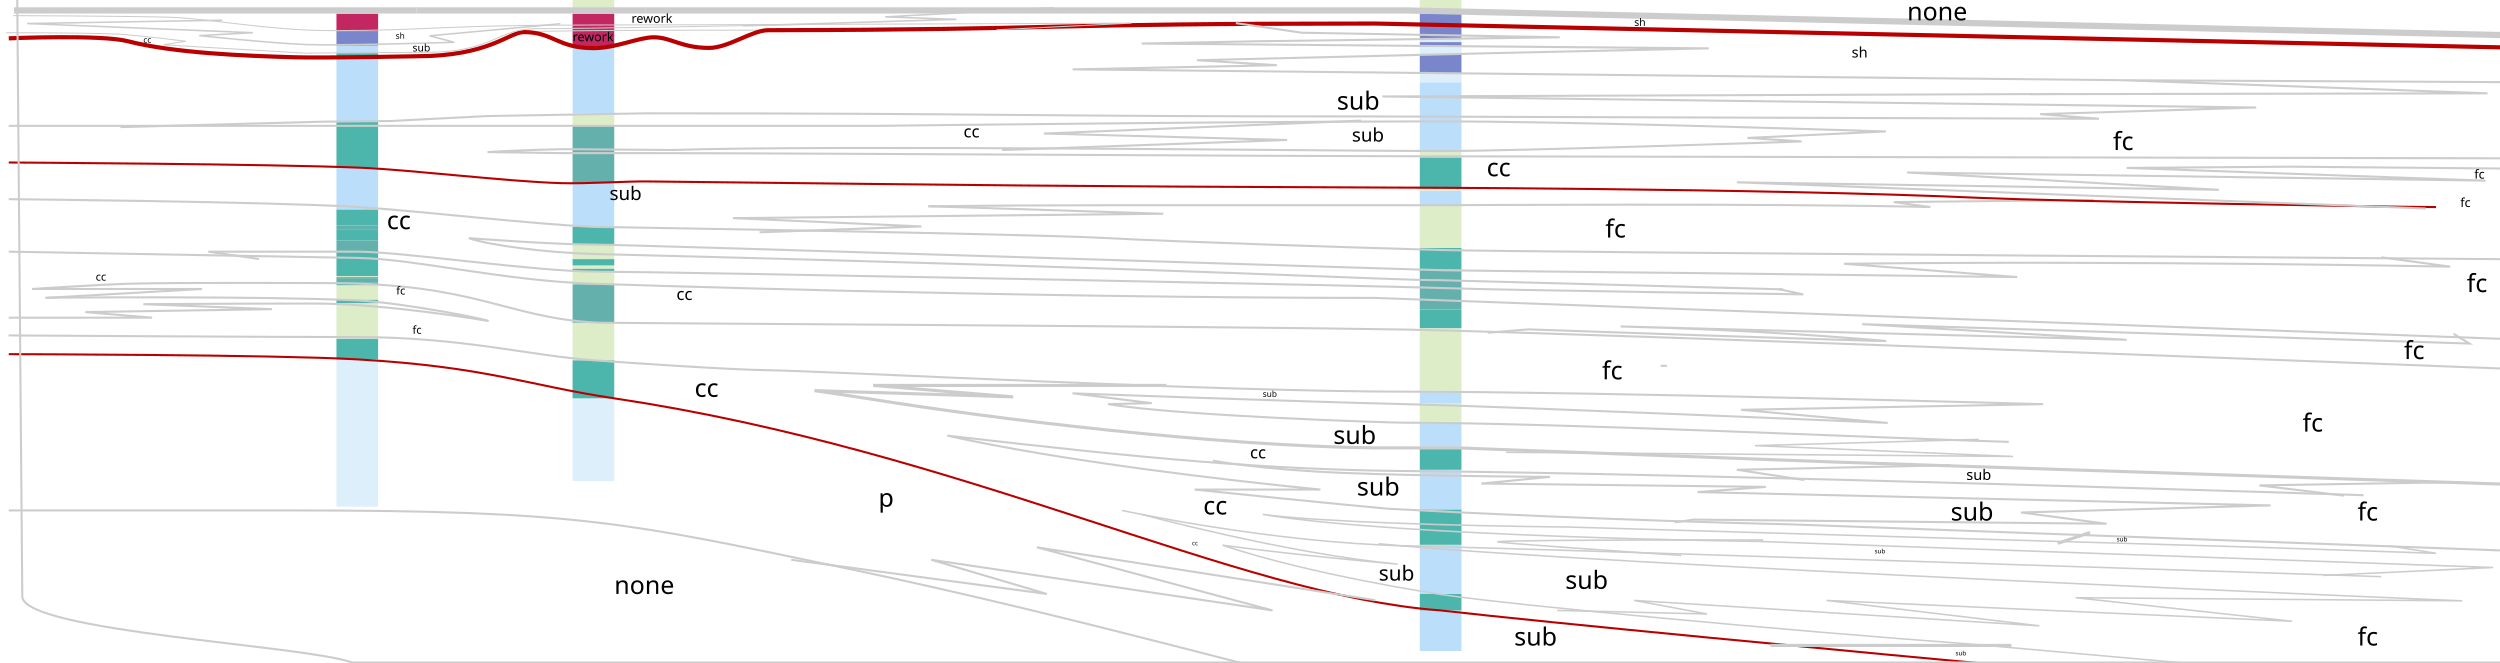
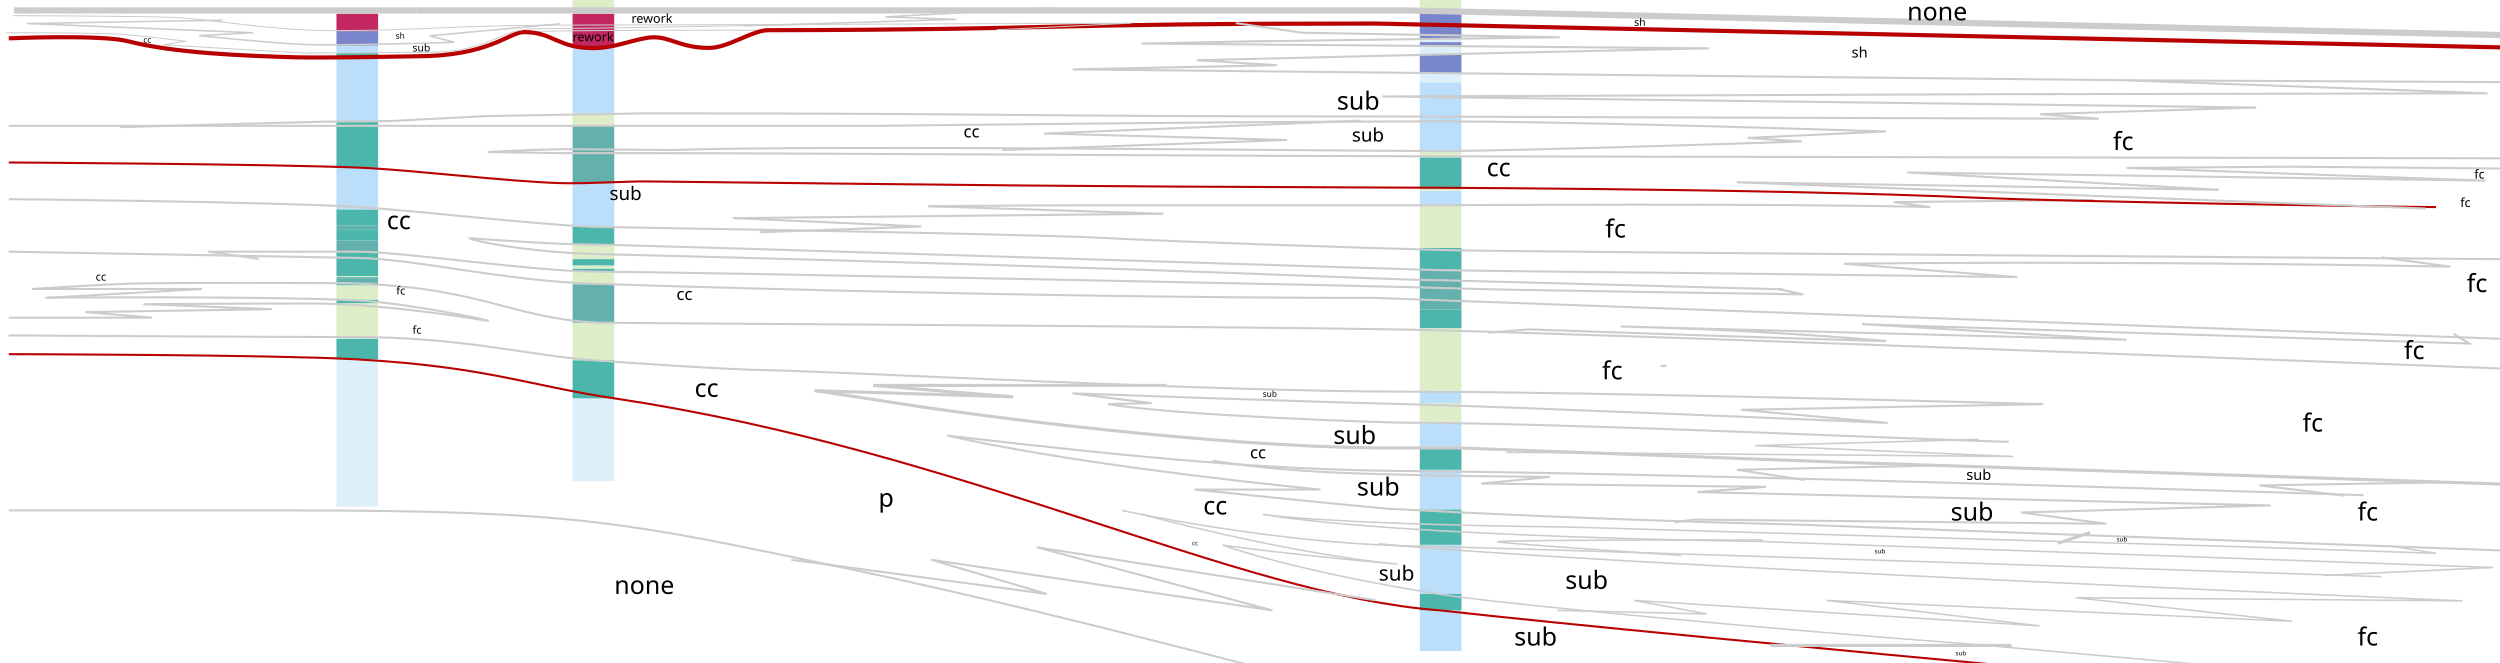
<svg xmlns="http://www.w3.org/2000/svg" version="1.1" id="Layer_1" x="0px" y="0px" width="1200px" height="318px" viewBox="0 0 1200 318" enable-background="new 0 0 1200 318" xml:space="preserve">
  <g id="Layer_1_1_">
    <g display="none">
      <g display="inline">
        <path fill="none" stroke="#FFCCCC" stroke-width="3" d="M160,92.1h40 M200,92.1c35,0,35,2.7,70,2.7h40" />
        <path fill="none" stroke="#FFCCCC" stroke-width="3" d="M160,92.1h40 M200,92.1c35,0,35,2.7,70,2.7h40 M310,94.8     c175,0,175-0.6,350-0.6h40" />
      </g>
      <g display="inline">
        <path fill="none" stroke="#CCCCCC" d="M160,70h40 M200,70c35,0,35,3.5,70,3.5h40" />
      </g>
      <g display="inline">
        <path fill="none" stroke="#FFCCCC" stroke-width="1.5" d="M160,123h40 M200,123c35,0,35,11,70,11h40" />
        <path fill="none" stroke="#FFCCCC" stroke-width="1.5" d="M160,123h40 M200,123c35,0,35,11,70,11h40 M310,134c175,0,175,9,350,9     h40" />
      </g>
      <g display="inline">
        <path fill="none" stroke="#FFCCCC" stroke-width="1.5" d="M160,24h40 M200,24c35,0,35-1,70-1h40" />
        <path fill="none" stroke="#FFCCCC" stroke-width="1.5" d="M160,24h40 M200,24c35,0,35-1,70-1h40 M310,23c175,0,175-11.7,350-11.7     h40" />
      </g>
      <g display="inline">
        <path fill="none" stroke="#FFCCCC" stroke-width="1.5" d="M160,171h40 M200,171c35,0,35,10.6,70,10.6h40" />
        <path fill="none" stroke="#FFCCCC" stroke-width="1.5" d="M160,171h40 M200,171c35,0,35,10.6,70,10.6h40 M310,181.6     c175,0,175,111.9,350,111.9h40" />
      </g>
      <g display="inline">
        <path fill="none" stroke="#FFCCCC" stroke-width="1.5" d="M160,79h40 M200,79c35,0,35-1,70-1h40" />
        <path fill="none" stroke="#FFCCCC" stroke-width="1.5" d="M160,79h40 M200,79c35,0,35-1,70-1h40 M310,78c175,0,175,11,350,11h40" />
      </g>
      <g display="inline">
        <path fill="none" stroke="#CCCCCC" d="M160,81h40 M200,81c35,0,35,0,70,0h40" />
        <path fill="none" stroke="#CCCCCC" d="M160,81h40 M200,81c35,0,35,0,70,0h40 M310,81c175,0,175,9,350,9h40" />
      </g>
      <g display="inline">
        <path fill="none" stroke="#CCCCCC" stroke-width="3" d="M160,58.4h40 M200,58.4c35,0,35-7.9,70-7.9h40" />
        <path fill="none" stroke="#CCCCCC" stroke-width="3" d="M160,58.4h40 M200,58.4c35,0,35-7.9,70-7.9h40 M310,50.5     C485,50.5,485,61,660,61h40" />
      </g>
      <g display="inline">
        <path fill="none" stroke="#CCCCCC" stroke-width="1.5" d="M160,161h40 M200,161c35,0,35,2,70,2h40" />
        <path fill="none" stroke="#CCCCCC" stroke-width="1.5" d="M160,161h40 M200,161c35,0,35,2,70,2h40 M310,163c175,0,175,52,350,52     h40" />
      </g>
      <g display="inline">
        <path fill="none" stroke="#CCCCCC" stroke-width="1.5" d="M160,99h40 M200,99c35,0,35,0,70,0h40" />
        <path fill="none" stroke="#CCCCCC" stroke-width="1.5" d="M160,99h40 M200,99c35,0,35,0,70,0h40 M310,99c175,0,175,4,350,4h40" />
      </g>
      <g display="inline">
        <path fill="none" stroke="#CCCCCC" stroke-width="3" d="M160,5h40 M200,5c35,0,35,0,70,0h40" />
        <path fill="none" stroke="#CCCCCC" stroke-width="3" d="M160,5h40 M200,5c35,0,35,0,70,0h40 M310,5c175,0,175,0,350,0h40" />
      </g>
    </g>
    <g>
      <g transform="translate(145, 5)">
        <g>
          <g>
            <rect x="16.5" y="167.5" fill="#DEEFFC" width="20" height="70.7" />
            <rect x="16.5" y="157.5" fill="#4DB6AC" width="20" height="10" />
            <rect x="16.5" y="140.5" fill="#DCEDC8" width="20" height="17" />
            <rect x="16.5" y="138.8" fill="#4DB6AC" width="20" height="1.7" />
            <rect x="16.5" y="131.9" fill="#DCEDC8" width="20" height="6.9" />
            <rect x="16.5" y="130.5" fill="#4DB6AC" width="20" height="1.4" />
            <rect x="16.5" y="128.5" fill="#64B0AD" width="20" height="2" />
            <rect x="16.5" y="128" fill="#4DB6AC" width="20" height="0.5" />
            <rect x="16.5" y="127.5" fill="#DCEDC8" width="20" height="0.5" />
            <rect x="16.5" y="115.5" fill="#4DB6AC" width="20" height="12" />
            <rect x="16.5" y="110.5" fill="#64B0AD" width="20" height="5" />
            <rect x="16.5" y="105" fill="#4DB6AC" width="20" height="5.5" />
            <rect x="16.5" y="103.3" fill="#64B0AD" width="20" height="1.7" />
            <rect x="16.5" y="95.5" fill="#4DB6AC" width="20" height="7.8" />
            <rect x="16.5" y="75.5" fill="#BBDEFB" width="20" height="20" />
            <rect x="16.5" y="53.5" fill="#4DB6AC" width="20" height="22" />
            <rect x="16.5" y="22.5" fill="#BBDEFB" width="20" height="31" />
            <rect x="16.5" y="20.5" fill="#4DB6AC" width="20" height="2" />
            <rect x="16.5" y="16.9" fill="#BBDEFB" width="20" height="3.6" />
            <rect x="16.5" y="10" fill="#7986CB" width="20" height="6.9" />
            <rect x="16.5" y="1.5" fill="#C22762" width="20" height="8.5" />
            <rect x="16.5" y="1" fill="#DCEDC8" width="20" height="0.5" />
          </g>
        </g>
      </g>
      <g transform="translate(258.3381, 5)">
        <g>
          <g>
            <rect x="16.5" y="186.2" fill="#DEEFFC" width="20" height="39.7" />
            <rect x="16.5" y="167.9" fill="#4DB6AC" width="20" height="18.3" />
            <rect x="16.5" y="149.9" fill="#DCEDC8" width="20" height="18" />
            <rect x="16.5" y="131.4" fill="#64B0AD" width="20" height="18.5" />
            <rect x="16.5" y="125.4" fill="#DCEDC8" width="20" height="6" />
            <rect x="16.5" y="123.9" fill="#4DB6AC" width="20" height="1.5" />
            <rect x="16.5" y="122.4" fill="#DCEDC8" width="20" height="1.5" />
            <rect x="16.5" y="119.3" fill="#4DB6AC" width="20" height="3.1" />
            <rect x="16.5" y="112.3" fill="#DCEDC8" width="20" height="7.1" />
            <rect x="16.5" y="103.9" fill="#4DB6AC" width="20" height="8.3" />
            <rect x="16.5" y="82.9" fill="#BBDEFB" width="20" height="21" />
            <rect x="16.5" y="55.4" fill="#64B0AD" width="20" height="27.5" />
            <rect x="16.5" y="49.4" fill="#DCEDC8" width="20" height="6" />
            <rect x="16.5" y="17.9" fill="#BBDEFB" width="20" height="31.5" />
            <rect x="16.5" y="1.5" fill="#C22762" width="20" height="16.5" />
            <rect x="16.5" y="-5.5" fill="#DCEDC8" width="20" height="7" />
          </g>
        </g>
      </g>
      <g transform="translate(664.9999, 5)">
        <g>
          <g>
            <rect x="16.5" y="288" fill="#BBDEFB" width="20" height="19.5" />
            <rect x="16.5" y="280.1" fill="#4DB6AC" width="20" height="7.9" />
            <rect x="16.5" y="256.5" fill="#BBDEFB" width="20" height="23.6" />
            <rect x="16.5" y="239.5" fill="#4DB6AC" width="20" height="17" />
            <rect x="16.5" y="220.5" fill="#BBDEFB" width="20" height="19" />
            <rect x="16.5" y="209.5" fill="#4DB6AC" width="20" height="11" />
            <rect x="16.5" y="197.5" fill="#BBDEFB" width="20" height="12" />
            <rect x="16.5" y="188.5" fill="#DCEDC8" width="20" height="9" />
            <rect x="16.5" y="182.5" fill="#BBDEFB" width="20" height="6" />
            <rect x="16.5" y="152.5" fill="#DCEDC8" width="20" height="30" />
            <rect x="16.5" y="143.5" fill="#4DB6AC" width="20" height="9" />
            <rect x="16.5" y="124.3" fill="#64B0AD" width="20" height="19.2" />
            <rect x="16.5" y="114" fill="#4DB6AC" width="20" height="10.3" />
            <rect x="16.5" y="93.5" fill="#DCEDC8" width="20" height="20.5" />
            <rect x="16.5" y="86.5" fill="#BBDEFB" width="20" height="7" />
            <rect x="16.5" y="85.5" fill="#DCEDC8" width="20" height="1" />
            <rect x="16.5" y="70.5" fill="#4DB6AC" width="20" height="15" />
            <rect x="16.5" y="68" fill="#DCEDC8" width="20" height="2.5" />
            <rect x="16.5" y="34.5" fill="#BBDEFB" width="20" height="33.5" />
            <rect x="16.5" y="30.1" fill="#DEEFFC" width="20" height="4.4" />
            <rect x="16.5" y="20.8" fill="#7986CB" width="20" height="9.3" />
            <rect x="16.5" y="17.4" fill="#DEEFFC" width="20" height="3.4" />
            <rect x="16.5" y="15.2" fill="#7986CB" width="20" height="2.2" />
            <rect x="16.5" y="13.6" fill="#DEEFFC" width="20" height="1.6" />
            <rect x="16.5" y="1.5" fill="#7986CB" width="20" height="12.1" />
            <rect x="16.5" y="-32.4" fill="#DCEDC8" width="20" height="33.9" />
          </g>
        </g>
      </g>
    </g>
  </g>
  <g id="Lines">
    <path fill="none" stroke="#CCCCCC" stroke-width="0.5" d="M251.5,15.4c11.1-1.1,117.2-0.9,117.2-0.9" />
    <path fill="none" stroke="#CCCCCC" d="M4.2,120.8l167.3,3c27.9,0.4,68.1,10.8,113.3,12.4c0,0,200.2,6.8,375.2,6.8l578.1,21" />
    <path fill="none" stroke="#B90000" d="M4.2,170c0,0,128,0.2,167.3,2.5c62.5,3.6,81.2,12.4,123.3,18.7   C463.8,216.5,593,285.8,691.5,293c109.4,12.4,530.5,50.3,530.5,50.3" />
    <path fill="none" stroke="#CCCCCC" stroke-width="0.75" d="M1143,276.8c0,0-403.2-13.4-468.1-14.8c-64.8-1.4-136.4-17-136.4-17" />
    <path fill="none" stroke="#CCCCCC" stroke-width="1.5" d="M1003.2,255.6l-15.5,5.2" />
    <path fill="none" stroke="#CCCCCC" stroke-width="1.5" d="M559.9,185H419.1l67.2,5.5l-95.4-3c1.3,0.1,27.4,4.1,27.4,4.1   c57.3,9.3,165.1,22.5,241.8,23.4h40l178.4,6.7l341.5,11.3" />
    <path fill="none" stroke="#CCCCCC" d="M445.6,99c56.8-0.6,74.2-0.5,249.2-0.5c0,0,157.2-1,231.8,0.9L909,97l96.1-1" />
    <path fill="none" stroke="#B90000" stroke-width="2" d="M4.2,18.4c0,0,44.5-1.9,57.2,1.4c22.3,5.7,55.8,7,80.3,7.7   C156.2,27.9,200,27,200,27c35,0,44.3-11.6,51.5-11.6c14,0,16.1,7.7,33.3,7.7c11.1,0,21.5-5.2,29.1-5.2c8.2,0,13.1,5.1,26.5,5.1   c9.1,0,20.7-8.5,28.3-8.5c147.9-0.3,124.8-3.2,291.3-3.2L1213.2,23" />
    <path fill="none" stroke="#B90000" d="M4.2,78c0,0,126.6,0.7,168.8,2.5c24.1,1,69.9,6.6,96,7.4c12.8,0.4,32.2-1,42.6-0.8   C482.5,89,503.8,89.4,660,90c0,0,187.3,0.3,290.9,5c36.3,1.6,200.4,4.4,218.4,4.4" />
    <path fill="none" stroke="#CCCCCC" d="M57.8,61l97.2-2.6l32.3-0.3l46.7-2.4l76-1.3c175,0,175.8,1.5,350.8,1.5l346.7,1.1l-28.2-2.2   l103.7-3.2l-419.5-5.3l326.8-1.2" />
    <path fill="none" stroke="#CCCCCC" d="M364.6,111.5l77.7-2.8l-90.5-4l206.6-2.1L445.6,99" />
    <polyline fill="none" stroke="#CCCCCC" stroke-width="3" points="6.7,5 155,5 200,5  " />
    <path fill="none" stroke="#CCCCCC" stroke-width="3" d="M200,5c35,0,35,0,70,0h40" />
    <path fill="none" stroke="#CCCCCC" stroke-width="3" d="M310,5c175,0,190,0,365,0l538.2,12.1" />
-     <path fill="none" stroke="#CCCCCC" d="M10.7,286.3L8.2-9.4L1204-1.6V318H169C146.9,309.8,11.1,303.2,10.7,286.3z" />
+     <path fill="none" d="M10.7,286.3L8.2-9.4L1204-1.6V318H169C146.9,309.8,11.1,303.2,10.7,286.3z" />
    <path fill="none" stroke="#CCCCCC" d="M4.2,245h134.2c140.6,0,162.3,5.8,270.2,28.3s233.2,58,240.3,58" />
    <path fill="none" stroke="#CCCCCC" stroke-width="0.75" d="M949.8,210.9l-107.4,3l123.9,5.2l-243.4-2" />
    <path fill="none" stroke="#CCCCCC" d="M964.2,212.1c-53.8-1.5-214.4-9.1-289.2-9.2c-8.6,0-108-3.2-143.2-8.9l21-0.5l-38-4.7   c0,0,111.9,4.1,160.1,5.2s231.2,9,231.2,9l-70.4-6.3l145-2.7c0,0-214.2-6-305.8-6s-275.7-9.8-306.3-10.3   c-20.1-0.3-67.6-3.6-82.7-4.7c-32.4-2.3-63.8-11.2-114.5-11.2c-38.1,0-167.3-0.8-167.3-0.8" />
    <path fill="none" stroke="#CCCCCC" d="M803.9,250.7l9.3-1.3l197.9,2l-41-5.4l119.8-3.4l-275.1-6.4l32.8-2.5L711,232.1l33-3.2   c0,0-58.9-0.3-99.1-1.9c-40.2-1.6-62.8-5.9-62.8-5.9" />
    <path fill="none" stroke="#CCCCCC" d="M1238.1,265.6l-378.3-13.9c0,0-88.1-1.8-193.4-7.5c-16.9-1.4-93-9.2-93-9.2h60.4   c-42.8-4.2-124.2-13.6-179.1-25.9c95.8,11.1,154.2,16.4,220.3,17c135.6,1,459.5,11.6,459.5,11.6" />
    <path fill="none" stroke="#CCCCCC" d="M1213.2,124.5c-0.6-0.1-479.4-3.4-521.7-4.5c-37-1-124.4-3.8-162.1-5.8   c-37.4-2-244.5-5.3-244.5-5.3c-31.3-1.4-85.7-7.9-114.3-9.6C129,96.8,4.2,95.6,4.2,95.6" />
    <path fill="none" stroke="#CCCCCC" stroke-width="1.5" d="M859.8,303" />
    <path fill="none" stroke="#CCCCCC" d="M4.2,152.5H73l-32-2.7l89.6-1.4L68.8,146c0,0,45.5-0.3,82.1-0.3c34.9,0,83.1,8.3,83.1,8.3   c3.7,0.2-38.7-8.6-62.5-9.8c-45-2.2-148.9-1.3-148.9-1.3l0,0" />
    <path fill="none" stroke="#CCCCCC" d="M1208.3,76c0,0-499.7-1-533.3-1c-54.8,0-297.5-1.5-365-1.5h-40L234,73c15.1-1,36-1.4,36-1.4   l52.9,0.4c75.1-2.5,318.8,0.5,369.1,0.5c36.7,0,172.8-4.6,172.8-4.6l-25.9-1.7" />
    <path fill="none" stroke="#CCCCCC" d="M714.1,159.7l19.6-1.6c0,0,180.6,6.3,171,5.5c-10-0.8-59.3-5.2-126.8-6.9l242.8,6.4   l-126.9-7.5l291.5,9.3l-7.6-4.7" />
    <polyline fill="none" stroke="#CCCCCC" points="481,72 617.8,67.2 501.1,64.1 653.3,57.9  " />
    <path fill="none" stroke="#CCCCCC" stroke-width="0.5" d="M6.2,7.5c0,0,56.5,0.2,76,0.8c18.2,0.6,47.1,6.4,77,6.4   c47.3,0,51.1-2.7,125.8-2.7c53.4,0,200.4-0.7,258.1-0.9l-64.8,3.2" />
    <path fill="none" stroke="#CCCCCC" stroke-width="0.75" d="M106.7,9.7L13,11.3l108.4,4.4l-25.8,1.4c0,0,35.1,3.7,51.7,4.3   c13.6,0.5,50.2-0.5,70.8-1.1l-11.9-3.1l62.8-5.8" />
    <polyline fill="none" stroke="#CCCCCC" stroke-width="0.75" points="356.7,12.4 459.1,9.3 424.9,8.1 505.4,3.7  " />
    <polyline fill="none" stroke="#CCCCCC" points="974.7,45.2 1194,44.8 1018.5,38.5 1215.6,39.5  " />
    <polyline fill="none" stroke="#CCCCCC" points="593.2,11.1 624.8,15.7 748.7,17.9 603.7,19.8 548,20.9 820.2,23.2 716.8,25.5    574.5,28.9 612.9,31.3 514.9,33.3 951.1,37.8 1018.5,38.5  " />
    <path fill="none" stroke="#CCCCCC" stroke-width="0.75" d="M404.7,94.8" />
    <path fill="none" d="M520.6,245c10.4-0.2,35.8,0,35.8,0" />
    <path fill="none" d="M568.3,220.1C578.7,219.9,600,209,600,209" />
    <polyline fill="none" stroke="#CCCCCC" points="1213.2,81 1099.5,80 1020.8,80.6 1193,86.7 915.4,82.8 1065.1,91.1 833.7,87.5    1164.4,100.1  " />
    <path fill="none" stroke="#CCCCCC" d="M21.7,143l75.3-4.3H15.4c0,0,34.4-2.2,45.8-2.5c24-0.7,95.9-0.3,95.9-0.3   c72.4,0,85.9,16.9,130.2,19c3.2,0.2,301.1,1.7,387.7,3.3s546.6,19.5,546.6,19.5" />
    <path fill="none" stroke="#CCCCCC" d="M230.7,145.5" />
    <path fill="none" stroke="#CCCCCC" stroke-width="0.5" d="M112.2,152.5" />
    <path fill="none" stroke="#CCCCCC" stroke-width="0.5" d="M19.9,164" />
    <path fill="none" stroke="#CCCCCC" stroke-width="0.5" d="M2.9,15.7c0,0,40.4,0,53.9,0.7c9.4,0.5,32.4,3.4,32.4,3.4l-10.8,1.7   l67.8,4c0,0,44.1-0.4,58.8-0.4c31.1,0,34.1-11.3,51.8-11.3c22.6,0,133.9-2.1,133.9-2.1" />
    <path fill="none" stroke="#CCCCCC" stroke-width="0.75" d="M215.7,18.6" />
    <path fill="none" stroke="#FFCCCC" stroke-width="1.5" d="M314,14.7" />
    <path fill="none" stroke="#CCCCCC" d="M4.2,60.4h121.9h168.7h126.8c0,0,223.4-2.7,292-2s191.6,4.7,191.6,4.7l-66.3,3.1" />
    <path fill="none" stroke="#CCCCCC" stroke-width="1.5" d="M654.5,243.2" />
    <polyline fill="none" stroke="#CCCCCC" points="379.8,268.7 502.5,285.1 447,268.7 610.8,293 497.7,262.7 660.1,288.1  " />
    <polyline fill="none" stroke="#CCCCCC" points="1125.1,237.9 1084.5,233 1180.9,231.4  " />
    <polyline fill="none" stroke="#CCCCCC" points="866.1,230.4 833.7,225.5 936.3,223.3  " />
    <path fill="none" stroke="#CCCCCC" stroke-width="0.75" d="M846.4,259.2c0,0-116.4-0.2-127.4,0.8c-4.7,0.4,75.9,5.8,88,6.6" />
    <path fill="none" stroke="#CCCCCC" stroke-width="0.75" d="M1041.5,333l77-8.5l-172.1-15.3c-91.2-6.7-219-18.6-252.9-23.6   c-4.1-0.6-64.3-9.7-106.7-23.9c40,5.4,90.8,9.7,83.4,9c-53.8-5.2-122.2-23.8-122.2-23.8" />
    <path fill="none" stroke="#CCCCCC" stroke-width="0.75" d="M747.4,293l72,1.7l-35-6.5l194.5,12.2l-102.2-12.2l223.5,10l-103.9-11.3   l185.6,1.5c0,0-422.1-17.6-520.2-27.4" />
    <path fill="none" stroke="#CCCCCC" d="M891.1,165.3" />
    <path fill="none" stroke="#CCCCCC" d="M856,138.9l-164.5-4.4c-27.6,0-104.8-5.1-406.7-12.6c-22.8-0.6-50.7-4.3-59.8-7.6   c0,0,40.6,3.1,59.8,3.1c17.5,0,399.7,12.2,406.7,12.3c41.2,0.6,124.8,1.4,124.8,1.4l152,1.9l-83.2-6.4c141.8-1.6,291,1.4,291,1.4   l-33.1-4.5" />
    <path fill="none" stroke="#CCCCCC" d="M124.3,124.3l-24.3-3.5c0,0,49.4,0,71.6,0s84.3,9.6,115.6,9.6c31.2,0,372.6,6.7,406.6,7.9   c27.6,1,171.8,3,171.8,3l-11.8-2.5" />
    <line fill="none" stroke="#CCCCCC" x1="800.1" y1="175.6" x2="797.1" y2="175.6" />
    <line fill="none" stroke="#CCCCCC" stroke-width="1.5" x1="849.8" y1="309.8" x2="965.5" y2="309.8" />
    <path fill="none" stroke="#CCCCCC" stroke-width="0.75" d="M1146.9,262l22.4,3.6l-85.4-2.9L753.8,253   c-55.7-0.6-121.3-2.5-147.7-6.1c64.7,10.8,238.5,13,238.5,13l352.1,12.5l-81.4,3.8" />
  </g>
  <g id="Facies">
    <text transform="matrix(1 0 0 1 333.3944 190.4903)" font-family="'ArialMT'" font-size="12px">cc</text>
    <text transform="matrix(1 0 0 1 294.8379 285.0901)" font-family="'ArialMT'" font-size="12px">none</text>
    <text transform="matrix(1 0 0 1 1105.206 207.1543)" font-family="'ArialMT'" font-size="12px">fc</text>
    <text transform="matrix(1 0 0 1 751.3169 282.6447)" font-family="'ArialMT'" font-size="12px">sub</text>
    <text transform="matrix(1 0 0 1 639.9999 213.0804)" font-family="'ArialMT'" font-size="12px">sub</text>
    <text transform="matrix(1 0 0 1 421.6659 243.19)" font-family="'ArialMT'" font-size="12px">p</text>
    <text transform="matrix(1 0 0 1 606.0997 190.49)" font-family="'ArialMT'" font-size="4px">sub</text>
    <text transform="matrix(1 0 0 1 768.9454 182.08)" font-family="'ArialMT'" font-size="12px">fc</text>
    <text transform="matrix(1 0 0 1 770.5541 114.0005)" font-family="'ArialMT'" font-size="12px">fc</text>
    <text transform="matrix(1 0 0 1 641.702 52.609)" font-family="'ArialMT'" font-size="12px">sub</text>
    <text transform="matrix(1 0 0 1 185.6679 109.9904)" font-family="'ArialMT'" font-size="12px">cc</text>
    <text transform="matrix(1 0 0 1 324.6821 144)" font-family="'ArialMT'" font-size="8px">cc</text>
    <text transform="matrix(1 0 0 1 648.8998 67.95)" font-family="'ArialMT'" font-size="9px">sub</text>
    <text transform="matrix(1 0 0 1 462.487 65.9497)" font-family="'ArialMT'" font-size="8px">cc</text>
    <text transform="matrix(1 0 0 1 198.0004 24.6904)" font-family="'ArialMT'" font-size="5px">sub</text>
    <text transform="matrix(1 0 0 1 888.787 27.5993)" font-family="'ArialMT'" font-size="7px">sh</text>
    <text transform="matrix(1 0 0 1 784.4243 12.425)" font-family="'ArialMT'" font-size="5px">sh</text>
    <text transform="matrix(1 0 0 1 189.9183 18.6)" font-family="'ArialMT'" font-size="4px">sh</text>
    <text transform="matrix(1 0 0 1 915.4325 9.7444)" font-family="'ArialMT'" font-size="12px">none</text>
    <text transform="matrix(1 0 0 1 1153.876 172.3625)" font-family="'ArialMT'" font-size="12px">fc</text>
    <text transform="matrix(1 0 0 1 713.5973 84.6016)" font-family="'ArialMT'" font-size="12px">cc</text>
    <text transform="matrix(1 0 0 1 190.2012 141.3828)" font-family="'ArialMT'" font-size="5.283px">fc</text>
    <text transform="matrix(1 0 0 1 577.5596 246.9353)" font-family="'ArialMT'" font-size="12px">cc</text>
    <text transform="matrix(1 0 0 1 599.9998 219.9999)" font-family="'ArialMT'" font-size="8px">cc</text>
    <text transform="matrix(1 0 0 1 572.1335 261.7343)" font-family="'ArialMT'" font-size="3px">cc</text>
    <text transform="matrix(1 0 0 1 936.3196 249.8686)" font-family="'ArialMT'" font-size="12px">sub</text>
    <text transform="matrix(1 0 0 1 1184.027 140.1996)" font-family="'ArialMT'" font-size="12px">fc</text>
    <text transform="matrix(1 0 0 1 292.583 96.0084)" font-family="'ArialMT'" font-size="9px">sub</text>
    <text transform="matrix(1 0 0 1 1180.932 99.3505)" font-family="'ArialMT'" font-size="6px">fc</text>
    <text transform="matrix(1 0 0 1 1187.67 85.7373)" font-family="'ArialMT'" font-size="6px">fc</text>
    <text transform="matrix(1 0 0 1 198.0002 160.2001)" font-family="'ArialMT'" font-size="5.283px">fc</text>
    <text transform="matrix(1 0 0 1 45.9091 134.6997)" font-family="'ArialMT'" font-size="5.283px">cc</text>
    <text transform="matrix(1 0 0 1 68.7851 20.5324)" font-family="'ArialMT'" font-size="4px">cc</text>
    <text transform="matrix(1 0 0 1 274.838 19.8001)" font-family="'ArialMT'" font-size="6px">rework</text>
    <text transform="matrix(1 0 0 1 303.0954 10.95)" font-family="'ArialMT'" font-size="6px">rework</text>
    <text transform="matrix(1 0 0 1 1014.209 71.9999)" font-family="'ArialMT'" font-size="12px">fc</text>
    <text transform="matrix(1 0 0 1 1015.991 259.8823)" font-family="'ArialMT'" font-size="3px">sub</text>
    <text transform="matrix(1 0 0 1 899.7867 265.6003)" font-family="'ArialMT'" font-size="3px">sub</text>
    <text transform="matrix(1 0 0 1 726.8226 309.84)" font-family="'ArialMT'" font-size="12px">sub</text>
    <text transform="matrix(1 0 0 1 943.8043 230.365)" font-family="'ArialMT'" font-size="7px">sub</text>
    <text transform="matrix(1 0 0 1 938.6351 314.5634)" font-family="'ArialMT'" font-size="3px">sub</text>
    <text transform="matrix(1 0 0 1 1131.597 309.8398)" font-family="'ArialMT'" font-size="12px">fc</text>
    <text transform="matrix(1 0 0 1 1131.597 249.8686)" font-family="'ArialMT'" font-size="12px">fc</text>
    <text transform="matrix(1 0 0 1 651.3127 237.8563)" font-family="'ArialMT'" font-size="12px">sub</text>
    <text transform="matrix(1 0 0 1 661.7891 278.6866)" font-family="'ArialMT'" font-size="10px">sub</text>
  </g>
</svg>
